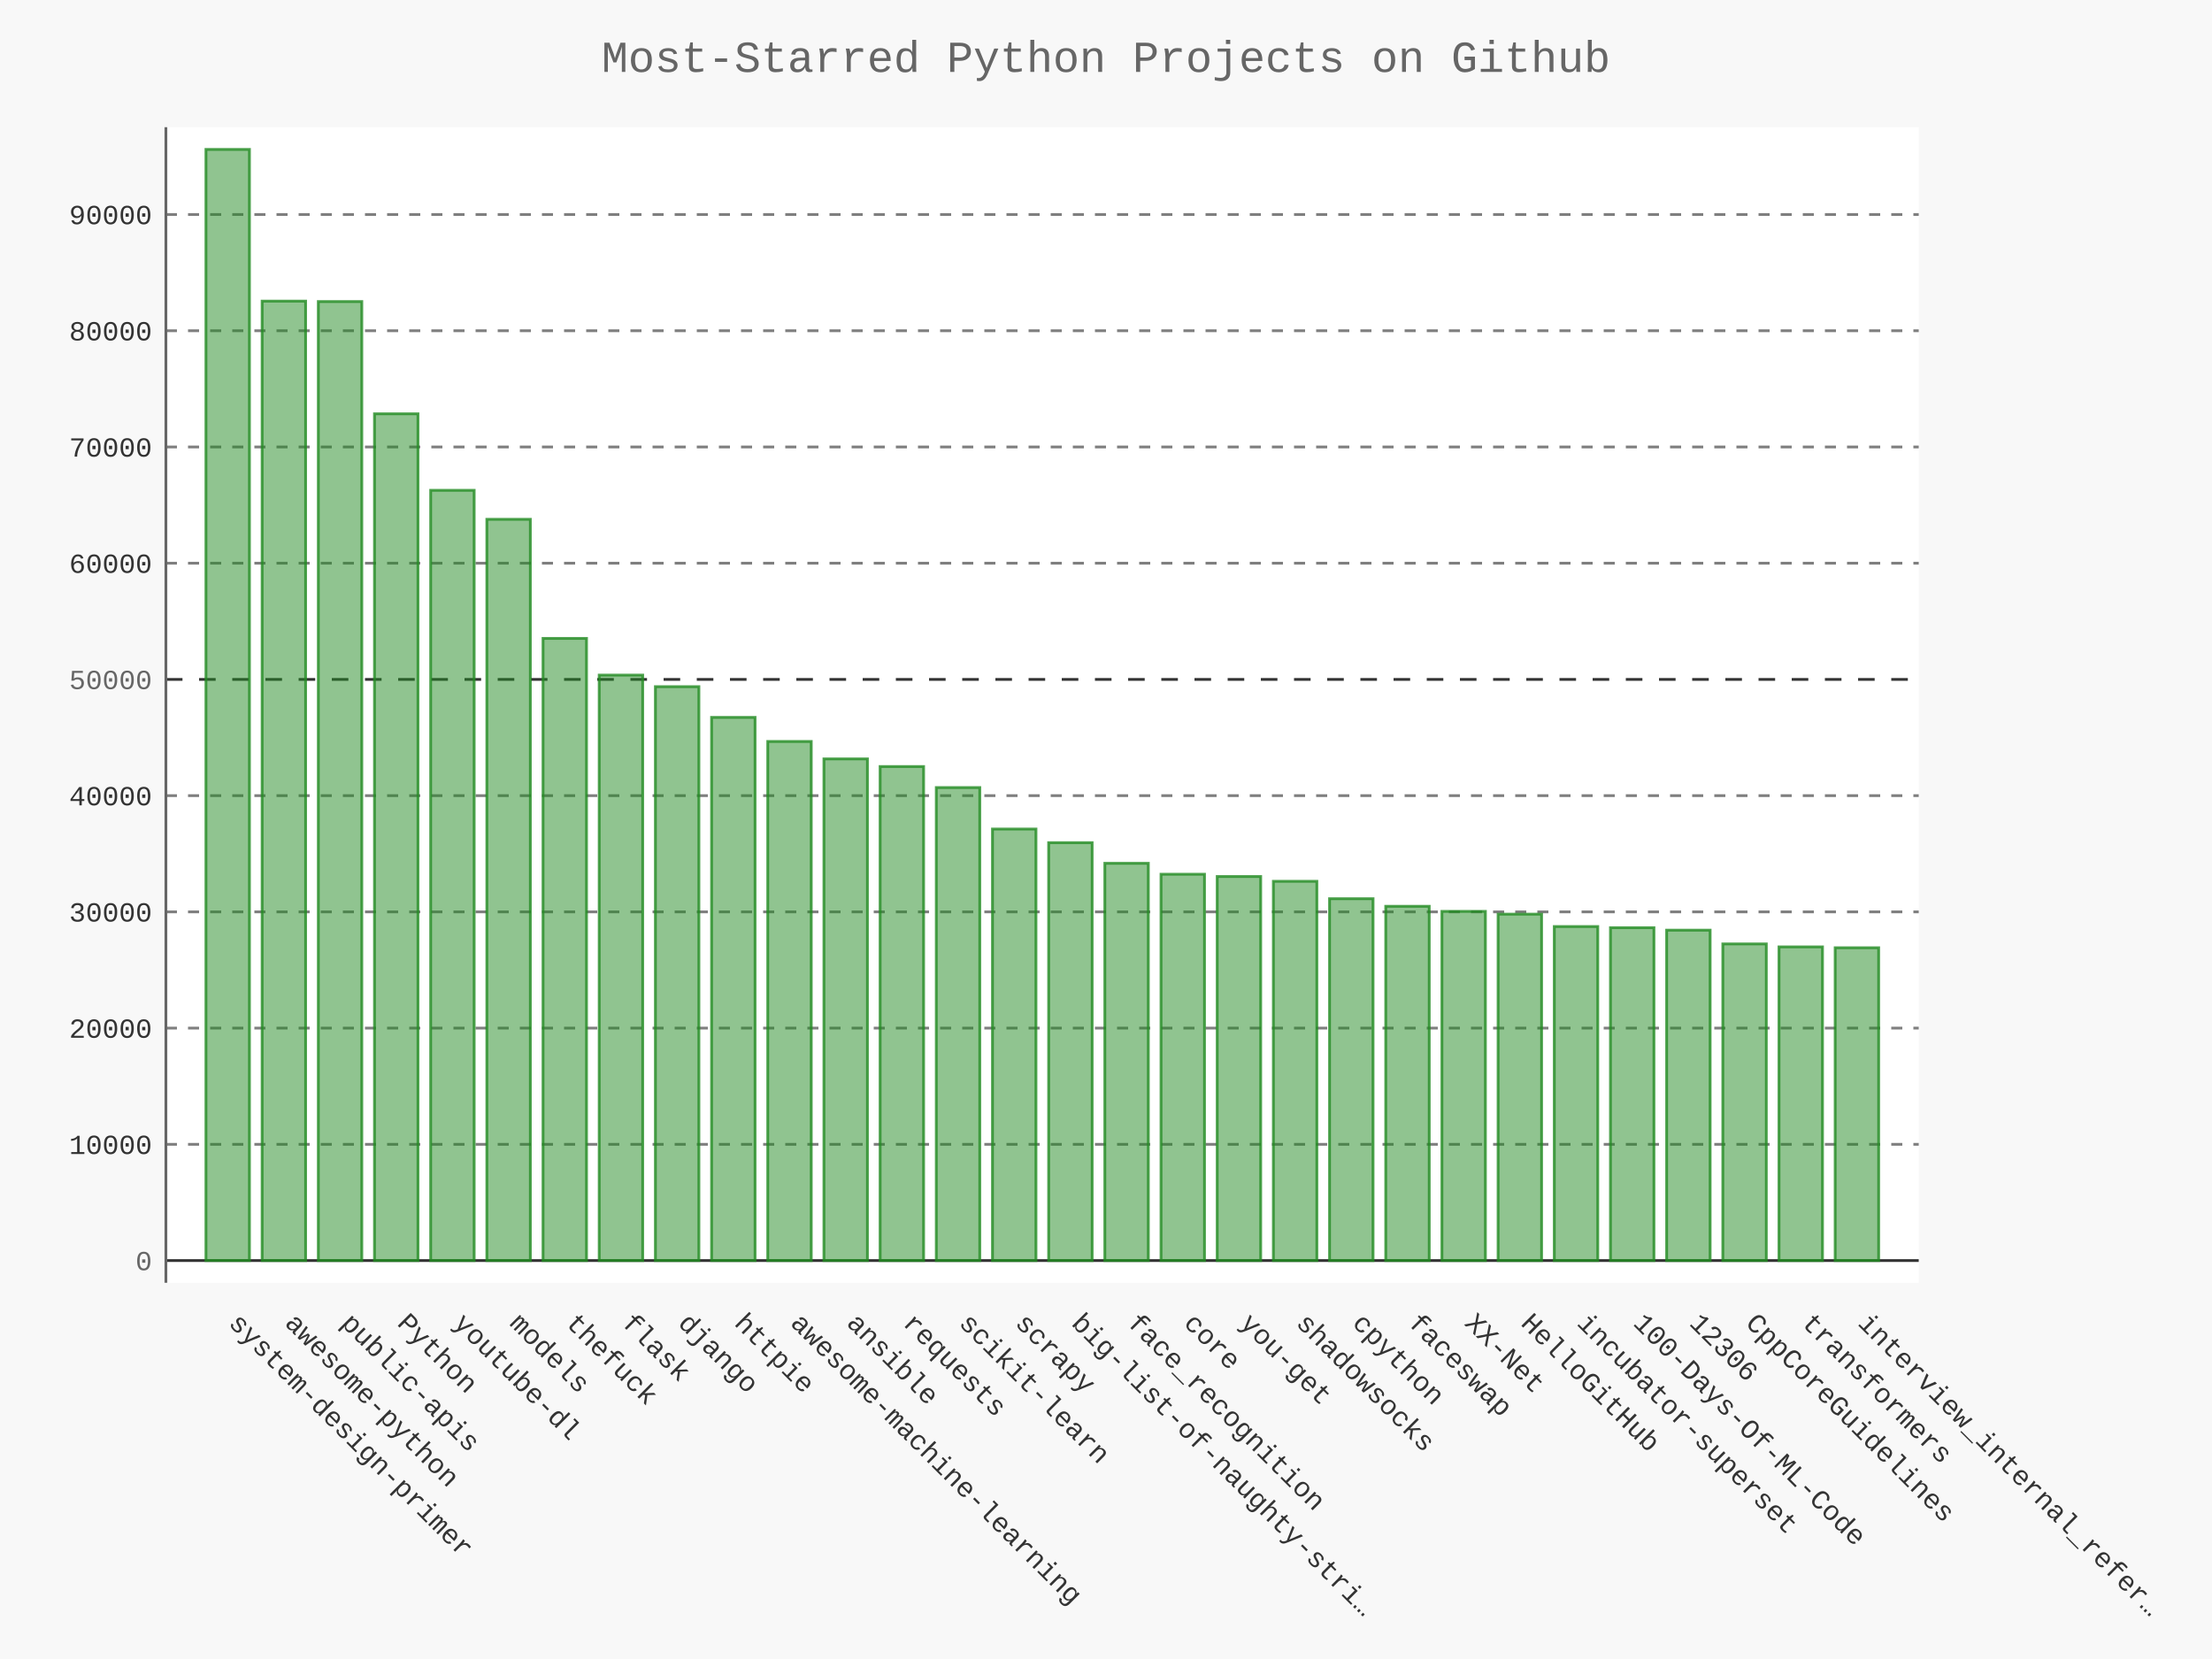
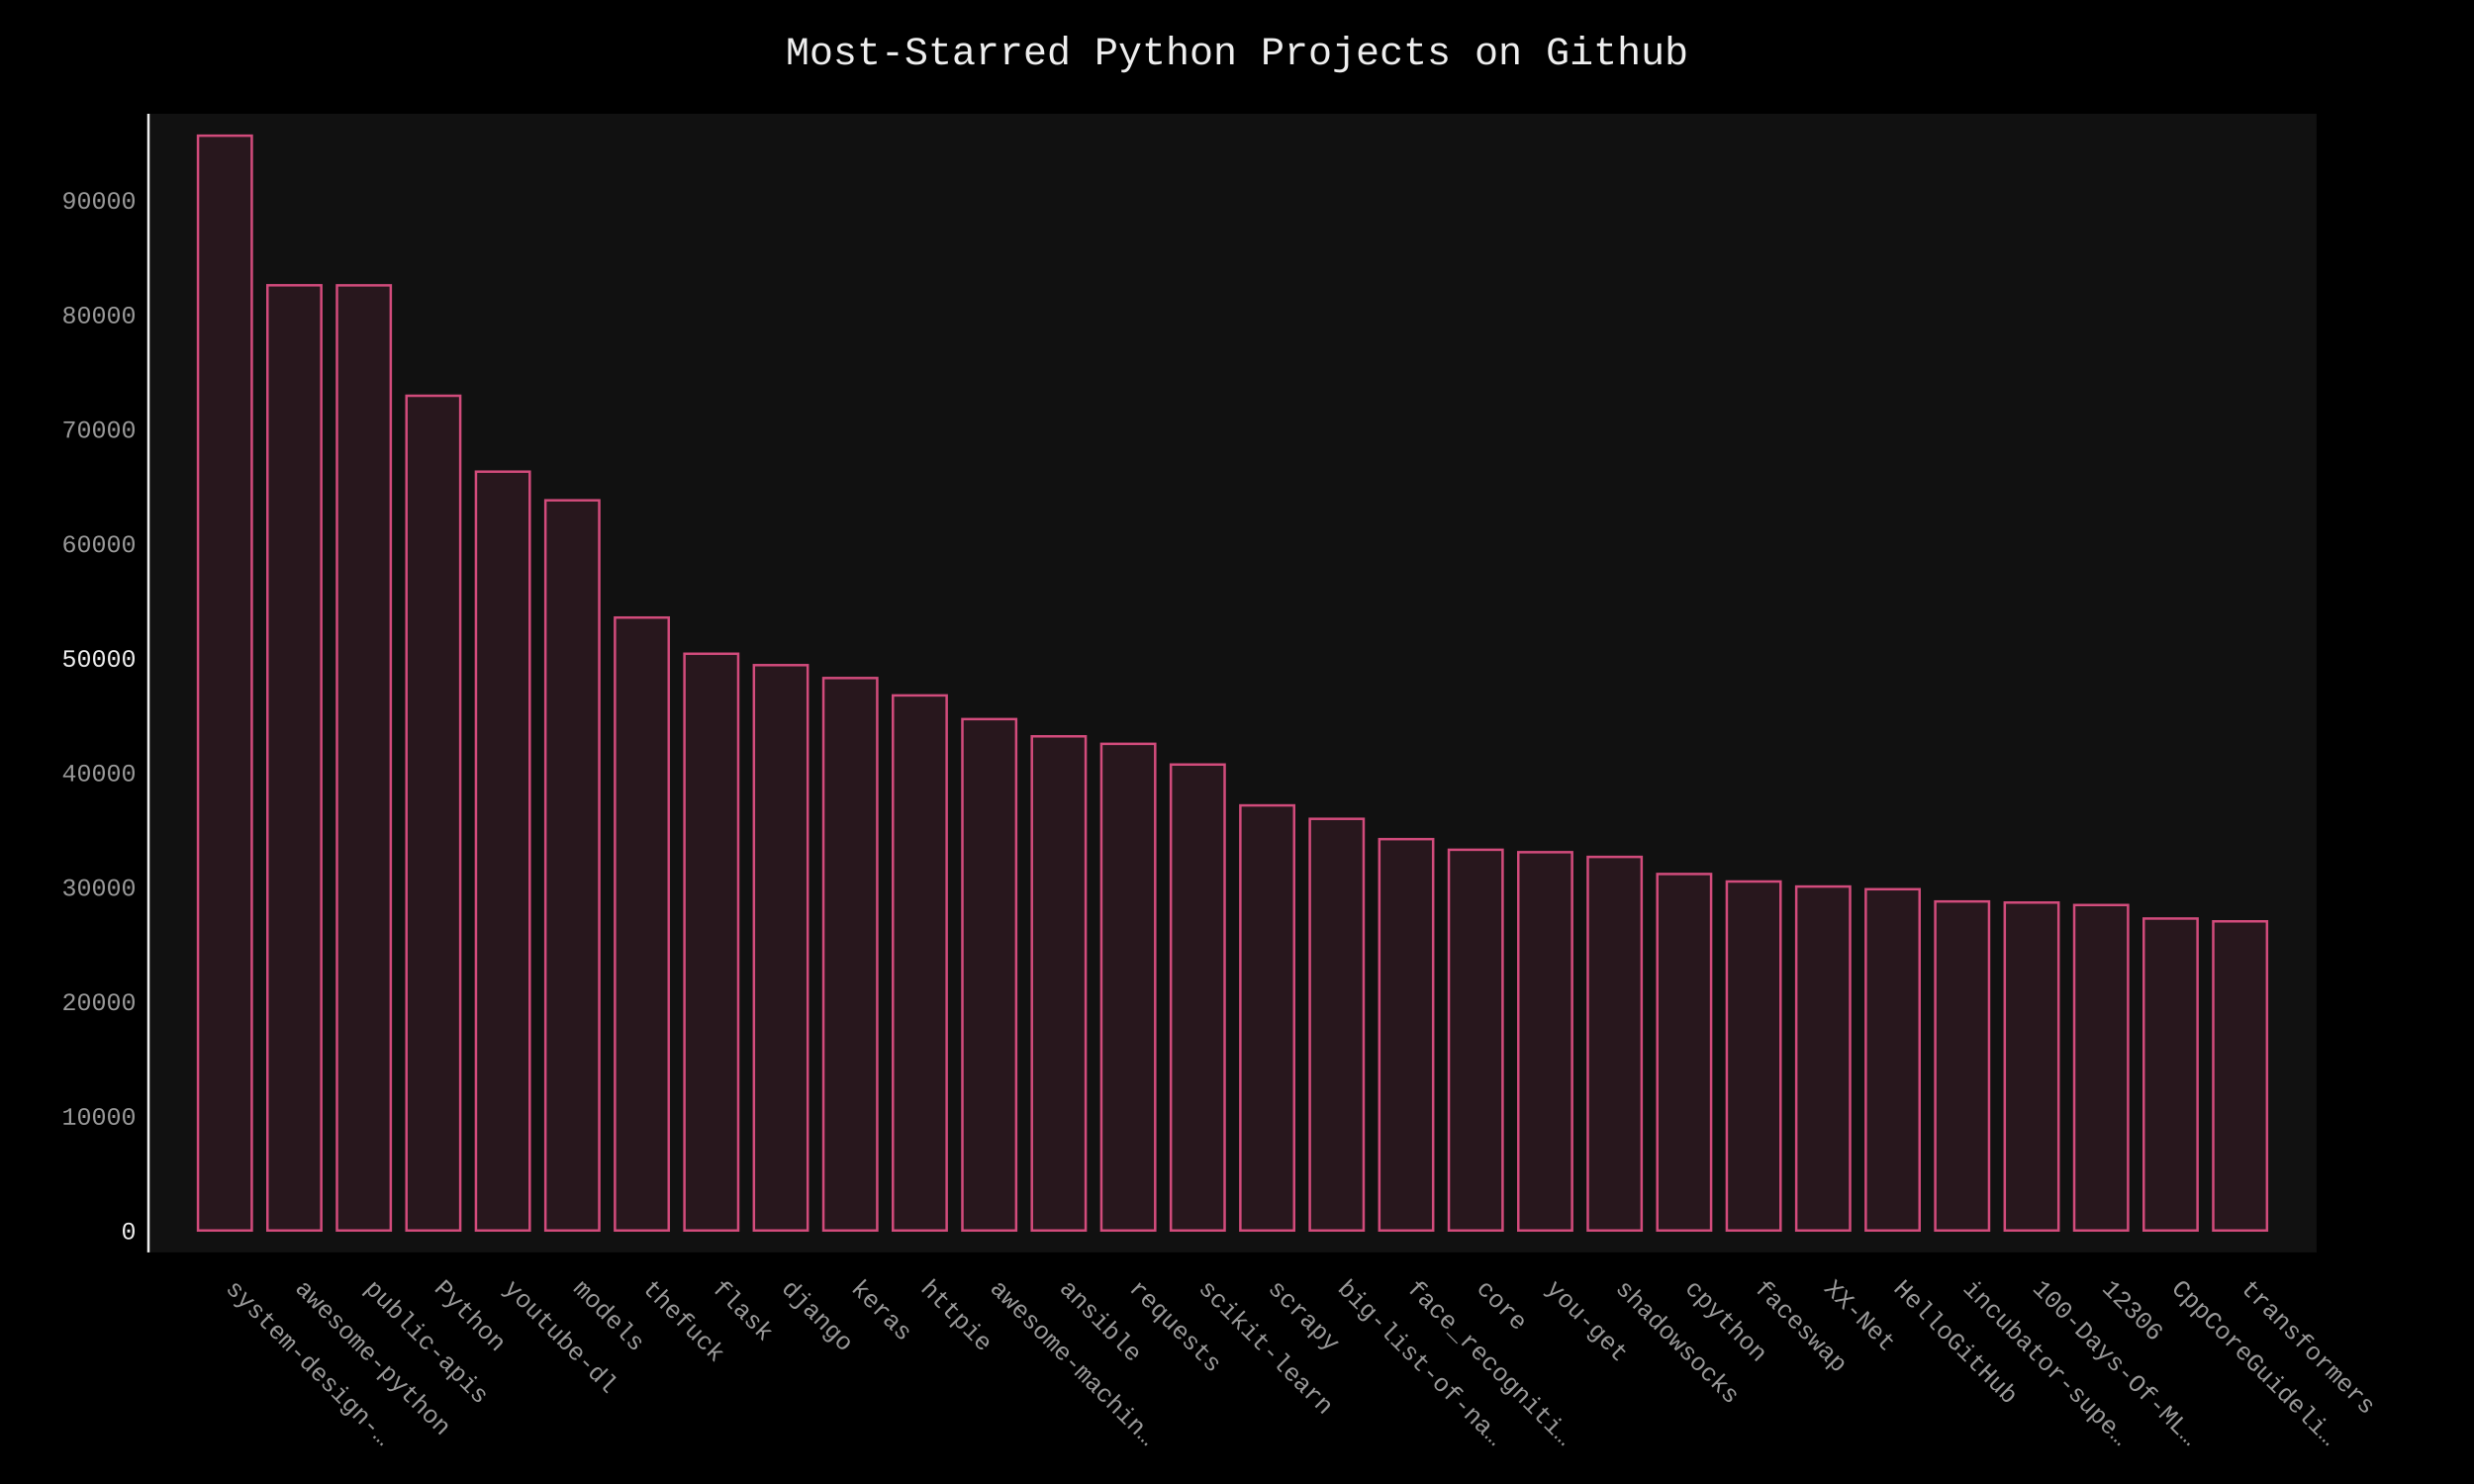
- <svg xmlns="http://www.w3.org/2000/svg" id="chart-d66af4cc-916e-4963-9f83-e5c5235435a4" class="pygal-chart" viewBox="0 0 800 600">
+ <svg xmlns="http://www.w3.org/2000/svg" id="chart-d1465719-8840-4164-9316-80876380f365" class="pygal-chart" viewBox="0 0 1000 600">
  <defs>
-     <style type="text/css">#chart-d66af4cc-916e-4963-9f83-e5c5235435a4{-webkit-user-select:none;-webkit-font-smoothing:antialiased;font-family:Consolas,"Liberation Mono",Menlo,Courier,monospace}#chart-d66af4cc-916e-4963-9f83-e5c5235435a4 .title{font-family:Consolas,"Liberation Mono",Menlo,Courier,monospace;font-size:16px}#chart-d66af4cc-916e-4963-9f83-e5c5235435a4 .legends .legend text{font-family:Consolas,"Liberation Mono",Menlo,Courier,monospace;font-size:14px}#chart-d66af4cc-916e-4963-9f83-e5c5235435a4 .axis text{font-family:Consolas,"Liberation Mono",Menlo,Courier,monospace;font-size:10px}#chart-d66af4cc-916e-4963-9f83-e5c5235435a4 .axis text.major{font-family:Consolas,"Liberation Mono",Menlo,Courier,monospace;font-size:10px}#chart-d66af4cc-916e-4963-9f83-e5c5235435a4 .text-overlay text.value{font-family:Consolas,"Liberation Mono",Menlo,Courier,monospace;font-size:16px}#chart-d66af4cc-916e-4963-9f83-e5c5235435a4 .text-overlay text.label{font-family:Consolas,"Liberation Mono",Menlo,Courier,monospace;font-size:10px}#chart-d66af4cc-916e-4963-9f83-e5c5235435a4 .tooltip{font-family:Consolas,"Liberation Mono",Menlo,Courier,monospace;font-size:14px}#chart-d66af4cc-916e-4963-9f83-e5c5235435a4 text.no_data{font-family:Consolas,"Liberation Mono",Menlo,Courier,monospace;font-size:64px}
- #chart-d66af4cc-916e-4963-9f83-e5c5235435a4{background-color:#f8f8f8}#chart-d66af4cc-916e-4963-9f83-e5c5235435a4 path,#chart-d66af4cc-916e-4963-9f83-e5c5235435a4 line,#chart-d66af4cc-916e-4963-9f83-e5c5235435a4 rect,#chart-d66af4cc-916e-4963-9f83-e5c5235435a4 circle{-webkit-transition:250ms ease-in;-moz-transition:250ms ease-in;transition:250ms ease-in}#chart-d66af4cc-916e-4963-9f83-e5c5235435a4 .graph &gt; .background{fill:#f8f8f8}#chart-d66af4cc-916e-4963-9f83-e5c5235435a4 .plot &gt; .background{fill:#ffffff}#chart-d66af4cc-916e-4963-9f83-e5c5235435a4 .graph{fill:#333}#chart-d66af4cc-916e-4963-9f83-e5c5235435a4 text.no_data{fill:#666}#chart-d66af4cc-916e-4963-9f83-e5c5235435a4 .title{fill:#666}#chart-d66af4cc-916e-4963-9f83-e5c5235435a4 .legends .legend text{fill:#333}#chart-d66af4cc-916e-4963-9f83-e5c5235435a4 .legends .legend:hover text{fill:#666}#chart-d66af4cc-916e-4963-9f83-e5c5235435a4 .axis .line{stroke:#666}#chart-d66af4cc-916e-4963-9f83-e5c5235435a4 .axis .guide.line{stroke:rgba(0,0,0,0.5)}#chart-d66af4cc-916e-4963-9f83-e5c5235435a4 .axis .major.line{stroke:#333}#chart-d66af4cc-916e-4963-9f83-e5c5235435a4 .axis text.major{fill:#666}#chart-d66af4cc-916e-4963-9f83-e5c5235435a4 .axis.y .guides:hover .guide.line,#chart-d66af4cc-916e-4963-9f83-e5c5235435a4 .line-graph .axis.x .guides:hover .guide.line,#chart-d66af4cc-916e-4963-9f83-e5c5235435a4 .stackedline-graph .axis.x .guides:hover .guide.line,#chart-d66af4cc-916e-4963-9f83-e5c5235435a4 .xy-graph .axis.x .guides:hover .guide.line{stroke:#666}#chart-d66af4cc-916e-4963-9f83-e5c5235435a4 .axis .guides:hover text{fill:#666}#chart-d66af4cc-916e-4963-9f83-e5c5235435a4 .reactive{fill-opacity:.5;stroke-opacity:.8}#chart-d66af4cc-916e-4963-9f83-e5c5235435a4 .ci{stroke:#333}#chart-d66af4cc-916e-4963-9f83-e5c5235435a4 .reactive.active,#chart-d66af4cc-916e-4963-9f83-e5c5235435a4 .active .reactive{fill-opacity:.9;stroke-opacity:.9;stroke-width:4}#chart-d66af4cc-916e-4963-9f83-e5c5235435a4 .ci .reactive.active{stroke-width:1.5}#chart-d66af4cc-916e-4963-9f83-e5c5235435a4 .series text{fill:#666}#chart-d66af4cc-916e-4963-9f83-e5c5235435a4 .tooltip rect{fill:#ffffff;stroke:#666;-webkit-transition:opacity 250ms ease-in;-moz-transition:opacity 250ms ease-in;transition:opacity 250ms ease-in}#chart-d66af4cc-916e-4963-9f83-e5c5235435a4 .tooltip .label{fill:#333}#chart-d66af4cc-916e-4963-9f83-e5c5235435a4 .tooltip .label{fill:#333}#chart-d66af4cc-916e-4963-9f83-e5c5235435a4 .tooltip .legend{font-size:.8em;fill:rgba(0,0,0,0.5)}#chart-d66af4cc-916e-4963-9f83-e5c5235435a4 .tooltip .x_label{font-size:.6em;fill:#666}#chart-d66af4cc-916e-4963-9f83-e5c5235435a4 .tooltip .xlink{font-size:.5em;text-decoration:underline}#chart-d66af4cc-916e-4963-9f83-e5c5235435a4 .tooltip .value{font-size:1.5em}#chart-d66af4cc-916e-4963-9f83-e5c5235435a4 .bound{font-size:.5em}#chart-d66af4cc-916e-4963-9f83-e5c5235435a4 .max-value{font-size:.75em;fill:rgba(0,0,0,0.5)}#chart-d66af4cc-916e-4963-9f83-e5c5235435a4 .map-element{fill:#ffffff;stroke:rgba(0,0,0,0.5) !important}#chart-d66af4cc-916e-4963-9f83-e5c5235435a4 .map-element .reactive{fill-opacity:inherit;stroke-opacity:inherit}#chart-d66af4cc-916e-4963-9f83-e5c5235435a4 .color-0,#chart-d66af4cc-916e-4963-9f83-e5c5235435a4 .color-0 a:visited{stroke:#228b22;fill:#228b22}#chart-d66af4cc-916e-4963-9f83-e5c5235435a4 .text-overlay .color-0 text{fill:black}
- #chart-d66af4cc-916e-4963-9f83-e5c5235435a4 text.no_data{text-anchor:middle}#chart-d66af4cc-916e-4963-9f83-e5c5235435a4 .guide.line{fill:none}#chart-d66af4cc-916e-4963-9f83-e5c5235435a4 .centered{text-anchor:middle}#chart-d66af4cc-916e-4963-9f83-e5c5235435a4 .title{text-anchor:middle}#chart-d66af4cc-916e-4963-9f83-e5c5235435a4 .legends .legend text{fill-opacity:1}#chart-d66af4cc-916e-4963-9f83-e5c5235435a4 .axis.x text{text-anchor:middle}#chart-d66af4cc-916e-4963-9f83-e5c5235435a4 .axis.x:not(.web) text[transform]{text-anchor:start}#chart-d66af4cc-916e-4963-9f83-e5c5235435a4 .axis.x:not(.web) text[transform].backwards{text-anchor:end}#chart-d66af4cc-916e-4963-9f83-e5c5235435a4 .axis.y text{text-anchor:end}#chart-d66af4cc-916e-4963-9f83-e5c5235435a4 .axis.y text[transform].backwards{text-anchor:start}#chart-d66af4cc-916e-4963-9f83-e5c5235435a4 .axis.y2 text{text-anchor:start}#chart-d66af4cc-916e-4963-9f83-e5c5235435a4 .axis.y2 text[transform].backwards{text-anchor:end}#chart-d66af4cc-916e-4963-9f83-e5c5235435a4 .axis .guide.line{stroke-dasharray:4,4}#chart-d66af4cc-916e-4963-9f83-e5c5235435a4 .axis .major.guide.line{stroke-dasharray:6,6}#chart-d66af4cc-916e-4963-9f83-e5c5235435a4 .horizontal .axis.y .guide.line,#chart-d66af4cc-916e-4963-9f83-e5c5235435a4 .horizontal .axis.y2 .guide.line,#chart-d66af4cc-916e-4963-9f83-e5c5235435a4 .vertical .axis.x .guide.line{opacity:0}#chart-d66af4cc-916e-4963-9f83-e5c5235435a4 .horizontal .axis.always_show .guide.line,#chart-d66af4cc-916e-4963-9f83-e5c5235435a4 .vertical .axis.always_show .guide.line{opacity:1 !important}#chart-d66af4cc-916e-4963-9f83-e5c5235435a4 .axis.y .guides:hover .guide.line,#chart-d66af4cc-916e-4963-9f83-e5c5235435a4 .axis.y2 .guides:hover .guide.line,#chart-d66af4cc-916e-4963-9f83-e5c5235435a4 .axis.x .guides:hover .guide.line{opacity:1}#chart-d66af4cc-916e-4963-9f83-e5c5235435a4 .axis .guides:hover text{opacity:1}#chart-d66af4cc-916e-4963-9f83-e5c5235435a4 .nofill{fill:none}#chart-d66af4cc-916e-4963-9f83-e5c5235435a4 .subtle-fill{fill-opacity:.2}#chart-d66af4cc-916e-4963-9f83-e5c5235435a4 .dot{stroke-width:1px;fill-opacity:1}#chart-d66af4cc-916e-4963-9f83-e5c5235435a4 .dot.active{stroke-width:5px}#chart-d66af4cc-916e-4963-9f83-e5c5235435a4 .dot.negative{fill:transparent}#chart-d66af4cc-916e-4963-9f83-e5c5235435a4 text,#chart-d66af4cc-916e-4963-9f83-e5c5235435a4 tspan{stroke:none !important}#chart-d66af4cc-916e-4963-9f83-e5c5235435a4 .series text.active{opacity:1}#chart-d66af4cc-916e-4963-9f83-e5c5235435a4 .tooltip rect{fill-opacity:.95;stroke-width:.5}#chart-d66af4cc-916e-4963-9f83-e5c5235435a4 .tooltip text{fill-opacity:1}#chart-d66af4cc-916e-4963-9f83-e5c5235435a4 .showable{visibility:hidden}#chart-d66af4cc-916e-4963-9f83-e5c5235435a4 .showable.shown{visibility:visible}#chart-d66af4cc-916e-4963-9f83-e5c5235435a4 .gauge-background{fill:rgba(229,229,229,1);stroke:none}#chart-d66af4cc-916e-4963-9f83-e5c5235435a4 .bg-lines{stroke:#f8f8f8;stroke-width:2px}</style>
+     <style type="text/css">#chart-d1465719-8840-4164-9316-80876380f365{-webkit-user-select:none;-webkit-font-smoothing:antialiased;font-family:Consolas,"Liberation Mono",Menlo,Courier,monospace}#chart-d1465719-8840-4164-9316-80876380f365 .title{font-family:Consolas,"Liberation Mono",Menlo,Courier,monospace;font-size:16px}#chart-d1465719-8840-4164-9316-80876380f365 .legends .legend text{font-family:Consolas,"Liberation Mono",Menlo,Courier,monospace;font-size:14px}#chart-d1465719-8840-4164-9316-80876380f365 .axis text{font-family:Consolas,"Liberation Mono",Menlo,Courier,monospace;font-size:10px}#chart-d1465719-8840-4164-9316-80876380f365 .axis text.major{font-family:Consolas,"Liberation Mono",Menlo,Courier,monospace;font-size:10px}#chart-d1465719-8840-4164-9316-80876380f365 .text-overlay text.value{font-family:Consolas,"Liberation Mono",Menlo,Courier,monospace;font-size:16px}#chart-d1465719-8840-4164-9316-80876380f365 .text-overlay text.label{font-family:Consolas,"Liberation Mono",Menlo,Courier,monospace;font-size:10px}#chart-d1465719-8840-4164-9316-80876380f365 .tooltip{font-family:Consolas,"Liberation Mono",Menlo,Courier,monospace;font-size:14px}#chart-d1465719-8840-4164-9316-80876380f365 text.no_data{font-family:Consolas,"Liberation Mono",Menlo,Courier,monospace;font-size:64px}
+ #chart-d1465719-8840-4164-9316-80876380f365{background-color:black}#chart-d1465719-8840-4164-9316-80876380f365 path,#chart-d1465719-8840-4164-9316-80876380f365 line,#chart-d1465719-8840-4164-9316-80876380f365 rect,#chart-d1465719-8840-4164-9316-80876380f365 circle{-webkit-transition:1s ease-out;-moz-transition:1s ease-out;transition:1s ease-out}#chart-d1465719-8840-4164-9316-80876380f365 .graph &gt; .background{fill:black}#chart-d1465719-8840-4164-9316-80876380f365 .plot &gt; .background{fill:#111}#chart-d1465719-8840-4164-9316-80876380f365 .graph{fill:#999}#chart-d1465719-8840-4164-9316-80876380f365 text.no_data{fill:#eee}#chart-d1465719-8840-4164-9316-80876380f365 .title{fill:#eee}#chart-d1465719-8840-4164-9316-80876380f365 .legends .legend text{fill:#999}#chart-d1465719-8840-4164-9316-80876380f365 .legends .legend:hover text{fill:#eee}#chart-d1465719-8840-4164-9316-80876380f365 .axis .line{stroke:#eee}#chart-d1465719-8840-4164-9316-80876380f365 .axis .guide.line{stroke:#555}#chart-d1465719-8840-4164-9316-80876380f365 .axis .major.line{stroke:#999}#chart-d1465719-8840-4164-9316-80876380f365 .axis text.major{fill:#eee}#chart-d1465719-8840-4164-9316-80876380f365 .axis.y .guides:hover .guide.line,#chart-d1465719-8840-4164-9316-80876380f365 .line-graph .axis.x .guides:hover .guide.line,#chart-d1465719-8840-4164-9316-80876380f365 .stackedline-graph .axis.x .guides:hover .guide.line,#chart-d1465719-8840-4164-9316-80876380f365 .xy-graph .axis.x .guides:hover .guide.line{stroke:#eee}#chart-d1465719-8840-4164-9316-80876380f365 .axis .guides:hover text{fill:#eee}#chart-d1465719-8840-4164-9316-80876380f365 .reactive{fill-opacity:.1;stroke-opacity:.8}#chart-d1465719-8840-4164-9316-80876380f365 .ci{stroke:#999}#chart-d1465719-8840-4164-9316-80876380f365 .reactive.active,#chart-d1465719-8840-4164-9316-80876380f365 .active .reactive{fill-opacity:.75;stroke-opacity:.9;stroke-width:4}#chart-d1465719-8840-4164-9316-80876380f365 .ci .reactive.active{stroke-width:1.5}#chart-d1465719-8840-4164-9316-80876380f365 .series text{fill:#eee}#chart-d1465719-8840-4164-9316-80876380f365 .tooltip rect{fill:#111;stroke:#eee;-webkit-transition:opacity 1s ease-out;-moz-transition:opacity 1s ease-out;transition:opacity 1s ease-out}#chart-d1465719-8840-4164-9316-80876380f365 .tooltip .label{fill:#999}#chart-d1465719-8840-4164-9316-80876380f365 .tooltip .label{fill:#999}#chart-d1465719-8840-4164-9316-80876380f365 .tooltip .legend{font-size:.8em;fill:#555}#chart-d1465719-8840-4164-9316-80876380f365 .tooltip .x_label{font-size:.6em;fill:#eee}#chart-d1465719-8840-4164-9316-80876380f365 .tooltip .xlink{font-size:.5em;text-decoration:underline}#chart-d1465719-8840-4164-9316-80876380f365 .tooltip .value{font-size:1.5em}#chart-d1465719-8840-4164-9316-80876380f365 .bound{font-size:.5em}#chart-d1465719-8840-4164-9316-80876380f365 .max-value{font-size:.75em;fill:#555}#chart-d1465719-8840-4164-9316-80876380f365 .map-element{fill:#111;stroke:#555 !important}#chart-d1465719-8840-4164-9316-80876380f365 .map-element .reactive{fill-opacity:inherit;stroke-opacity:inherit}#chart-d1465719-8840-4164-9316-80876380f365 .color-0,#chart-d1465719-8840-4164-9316-80876380f365 .color-0 a:visited{stroke:#ff5995;fill:#ff5995}#chart-d1465719-8840-4164-9316-80876380f365 .text-overlay .color-0 text{fill:black}
+ #chart-d1465719-8840-4164-9316-80876380f365 text.no_data{text-anchor:middle}#chart-d1465719-8840-4164-9316-80876380f365 .guide.line{fill:none}#chart-d1465719-8840-4164-9316-80876380f365 .centered{text-anchor:middle}#chart-d1465719-8840-4164-9316-80876380f365 .title{text-anchor:middle}#chart-d1465719-8840-4164-9316-80876380f365 .legends .legend text{fill-opacity:1}#chart-d1465719-8840-4164-9316-80876380f365 .axis.x text{text-anchor:middle}#chart-d1465719-8840-4164-9316-80876380f365 .axis.x:not(.web) text[transform]{text-anchor:start}#chart-d1465719-8840-4164-9316-80876380f365 .axis.x:not(.web) text[transform].backwards{text-anchor:end}#chart-d1465719-8840-4164-9316-80876380f365 .axis.y text{text-anchor:end}#chart-d1465719-8840-4164-9316-80876380f365 .axis.y text[transform].backwards{text-anchor:start}#chart-d1465719-8840-4164-9316-80876380f365 .axis.y2 text{text-anchor:start}#chart-d1465719-8840-4164-9316-80876380f365 .axis.y2 text[transform].backwards{text-anchor:end}#chart-d1465719-8840-4164-9316-80876380f365 .axis .guide.line{stroke-dasharray:4,4}#chart-d1465719-8840-4164-9316-80876380f365 .axis .major.guide.line{stroke-dasharray:6,6}#chart-d1465719-8840-4164-9316-80876380f365 .horizontal .axis.y .guide.line,#chart-d1465719-8840-4164-9316-80876380f365 .horizontal .axis.y2 .guide.line,#chart-d1465719-8840-4164-9316-80876380f365 .vertical .axis.x .guide.line{opacity:0}#chart-d1465719-8840-4164-9316-80876380f365 .horizontal .axis.always_show .guide.line,#chart-d1465719-8840-4164-9316-80876380f365 .vertical .axis.always_show .guide.line{opacity:1 !important}#chart-d1465719-8840-4164-9316-80876380f365 .axis.y .guides:hover .guide.line,#chart-d1465719-8840-4164-9316-80876380f365 .axis.y2 .guides:hover .guide.line,#chart-d1465719-8840-4164-9316-80876380f365 .axis.x .guides:hover .guide.line{opacity:1}#chart-d1465719-8840-4164-9316-80876380f365 .axis .guides:hover text{opacity:1}#chart-d1465719-8840-4164-9316-80876380f365 .nofill{fill:none}#chart-d1465719-8840-4164-9316-80876380f365 .subtle-fill{fill-opacity:.2}#chart-d1465719-8840-4164-9316-80876380f365 .dot{stroke-width:1px;fill-opacity:1}#chart-d1465719-8840-4164-9316-80876380f365 .dot.active{stroke-width:5px}#chart-d1465719-8840-4164-9316-80876380f365 .dot.negative{fill:transparent}#chart-d1465719-8840-4164-9316-80876380f365 text,#chart-d1465719-8840-4164-9316-80876380f365 tspan{stroke:none !important}#chart-d1465719-8840-4164-9316-80876380f365 .series text.active{opacity:1}#chart-d1465719-8840-4164-9316-80876380f365 .tooltip rect{fill-opacity:.95;stroke-width:.5}#chart-d1465719-8840-4164-9316-80876380f365 .tooltip text{fill-opacity:1}#chart-d1465719-8840-4164-9316-80876380f365 .showable{visibility:hidden}#chart-d1465719-8840-4164-9316-80876380f365 .showable.shown{visibility:visible}#chart-d1465719-8840-4164-9316-80876380f365 .gauge-background{fill:rgba(229,229,229,1);stroke:none}#chart-d1465719-8840-4164-9316-80876380f365 .bg-lines{stroke:black;stroke-width:2px}</style>
  </defs>
  <g class="graph bar-graph vertical">
-     <rect x="0" y="0" width="800" height="600" class="background" />
+     <rect x="0" y="0" width="1000" height="600" class="background" />
    <g transform="translate(60, 46)" class="plot">
-       <rect x="0" y="0" width="633.934" height="417.934" class="background" />
-       <g class="axis y always_show">
-         <g class="guides">
-           <path d="M0 409.897 h633.934" class="axis major line" />
-           <text x="-5" y="413.397" class="major">0</text>
-         </g>
-         <g class="guides">
-           <path d="M0 367.862 h633.934" class="guide line" />
-           <text x="-5" y="371.362" class="">10000</text>
-         </g>
-         <g class="guides">
-           <path d="M0 325.827 h633.934" class="guide line" />
-           <text x="-5" y="329.327" class="">20000</text>
-         </g>
-         <g class="guides">
-           <path d="M0 283.792 h633.934" class="guide line" />
-           <text x="-5" y="287.292" class="">30000</text>
-         </g>
-         <g class="guides">
-           <path d="M0 241.756 h633.934" class="guide line" />
-           <text x="-5" y="245.256" class="">40000</text>
-         </g>
-         <g class="guides">
-           <path d="M0 199.721 h633.934" class="major guide line" />
-           <text x="-5" y="203.221" class="major">50000</text>
-         </g>
-         <g class="guides">
-           <path d="M0 157.686 h633.934" class="guide line" />
-           <text x="-5" y="161.186" class="">60000</text>
-         </g>
-         <g class="guides">
-           <path d="M0 115.651 h633.934" class="guide line" />
-           <text x="-5" y="119.151" class="">70000</text>
-         </g>
-         <g class="guides">
-           <path d="M0 73.616 h633.934" class="guide line" />
-           <text x="-5" y="77.116" class="">80000</text>
-         </g>
-         <g class="guides">
-           <path d="M0 31.581 h633.934" class="guide line" />
-           <text x="-5" y="35.081" class="">90000</text>
+       <rect x="0" y="0" width="876.36" height="460.36" class="background" />
+       <g class="axis y">
+         <g class="guides">
+           <text x="-5" y="455.007" class="major">0</text>
+         </g>
+         <g class="guides">
+           <text x="-5" y="408.715" class="">10000</text>
+         </g>
+         <g class="guides">
+           <text x="-5" y="362.422" class="">20000</text>
+         </g>
+         <g class="guides">
+           <text x="-5" y="316.13" class="">30000</text>
+         </g>
+         <g class="guides">
+           <text x="-5" y="269.837" class="">40000</text>
+         </g>
+         <g class="guides">
+           <text x="-5" y="223.544" class="major">50000</text>
+         </g>
+         <g class="guides">
+           <text x="-5" y="177.252" class="">60000</text>
+         </g>
+         <g class="guides">
+           <text x="-5" y="130.959" class="">70000</text>
+         </g>
+         <g class="guides">
+           <text x="-5" y="84.667" class="">80000</text>
+         </g>
+         <g class="guides">
+           <text x="-5" y="38.374" class="">90000</text>
        </g>
      </g>
      <g class="axis x">
-         <path d="M0 0 v417.934" class="line" />
-         <g class="guides">
-           <path d="M22.35 0 v417.934" class="guide line" />
-           <text x="22.35" y="432.934" class="" transform="rotate(45 22.35024 432.934)">system-design-primer</text>
-         </g>
-         <g class="guides">
-           <path d="M42.669 0 v417.934" class="guide line" />
-           <text x="42.669" y="432.934" class="" transform="rotate(45 42.66863 432.934)">awesome-python</text>
-         </g>
-         <g class="guides">
-           <path d="M62.987 0 v417.934" class="guide line" />
-           <text x="62.987" y="432.934" class="" transform="rotate(45 62.98703 432.934)">public-apis</text>
-         </g>
-         <g class="guides">
-           <path d="M83.305 0 v417.934" class="guide line" />
-           <text x="83.305" y="432.934" class="" transform="rotate(45 83.30543 432.934)">Python</text>
-         </g>
-         <g class="guides">
-           <path d="M103.624 0 v417.934" class="guide line" />
-           <text x="103.624" y="432.934" class="" transform="rotate(45 103.6238 432.934)">youtube-dl</text>
-         </g>
-         <g class="guides">
-           <path d="M123.942 0 v417.934" class="guide line" />
-           <text x="123.942" y="432.934" class="" transform="rotate(45 123.9422 432.934)">models</text>
-         </g>
-         <g class="guides">
-           <path d="M144.261 0 v417.934" class="guide line" />
-           <text x="144.261" y="432.934" class="" transform="rotate(45 144.2606 432.934)">thefuck</text>
-         </g>
-         <g class="guides">
-           <path d="M164.579 0 v417.934" class="guide line" />
-           <text x="164.579" y="432.934" class="" transform="rotate(45 164.579 432.934)">flask</text>
-         </g>
-         <g class="guides">
-           <path d="M184.897 0 v417.934" class="guide line" />
-           <text x="184.897" y="432.934" class="" transform="rotate(45 184.8974 432.934)">django</text>
-         </g>
-         <g class="guides">
-           <path d="M205.216 0 v417.934" class="guide line" />
-           <text x="205.216" y="432.934" class="" transform="rotate(45 205.2158 432.934)">httpie</text>
-         </g>
-         <g class="guides">
-           <path d="M225.534 0 v417.934" class="guide line" />
-           <text x="225.534" y="432.934" class="" transform="rotate(45 225.5342 432.934)">awesome-machine-learning</text>
-         </g>
-         <g class="guides">
-           <path d="M245.853 0 v417.934" class="guide line" />
-           <text x="245.853" y="432.934" class="" transform="rotate(45 245.8526 432.934)">ansible</text>
-         </g>
-         <g class="guides">
-           <path d="M266.171 0 v417.934" class="guide line" />
-           <text x="266.171" y="432.934" class="" transform="rotate(45 266.171 432.934)">requests</text>
-         </g>
-         <g class="guides">
-           <path d="M286.489 0 v417.934" class="guide line" />
-           <text x="286.489" y="432.934" class="" transform="rotate(45 286.4894 432.934)">scikit-learn</text>
-         </g>
-         <g class="guides">
-           <path d="M306.808 0 v417.934" class="guide line" />
-           <text x="306.808" y="432.934" class="" transform="rotate(45 306.8078 432.934)">scrapy</text>
-         </g>
-         <g class="guides">
-           <path d="M327.126 0 v417.934" class="guide line" />
-           <text x="327.126" y="432.934" class="" transform="rotate(45 327.1262 432.934)">big-list-of-naughty-stri…</text>
-         </g>
-         <g class="guides">
-           <path d="M347.445 0 v417.934" class="guide line" />
-           <text x="347.445" y="432.934" class="" transform="rotate(45 347.4446 432.934)">face_recognition</text>
-         </g>
-         <g class="guides">
-           <path d="M367.763 0 v417.934" class="guide line" />
-           <text x="367.763" y="432.934" class="" transform="rotate(45 367.763 432.934)">core</text>
-         </g>
-         <g class="guides">
-           <path d="M388.081 0 v417.934" class="guide line" />
-           <text x="388.081" y="432.934" class="" transform="rotate(45 388.0814 432.934)">you-get</text>
-         </g>
-         <g class="guides">
-           <path d="M408.4 0 v417.934" class="guide line" />
-           <text x="408.4" y="432.934" class="" transform="rotate(45 408.3998 432.934)">shadowsocks</text>
-         </g>
-         <g class="guides">
-           <path d="M428.718 0 v417.934" class="guide line" />
-           <text x="428.718" y="432.934" class="" transform="rotate(45 428.7182 432.934)">cpython</text>
-         </g>
-         <g class="guides">
-           <path d="M449.037 0 v417.934" class="guide line" />
-           <text x="449.037" y="432.934" class="" transform="rotate(45 449.0366 432.934)">faceswap</text>
-         </g>
-         <g class="guides">
-           <path d="M469.355 0 v417.934" class="guide line" />
-           <text x="469.355" y="432.934" class="" transform="rotate(45 469.355 432.934)">XX-Net</text>
-         </g>
-         <g class="guides">
-           <path d="M489.673 0 v417.934" class="guide line" />
-           <text x="489.673" y="432.934" class="" transform="rotate(45 489.6734 432.934)">HelloGitHub</text>
-         </g>
-         <g class="guides">
-           <path d="M509.992 0 v417.934" class="guide line" />
-           <text x="509.992" y="432.934" class="" transform="rotate(45 509.9918 432.934)">incubator-superset</text>
-         </g>
-         <g class="guides">
-           <path d="M530.31 0 v417.934" class="guide line" />
-           <text x="530.31" y="432.934" class="" transform="rotate(45 530.3102 432.934)">100-Days-Of-ML-Code</text>
-         </g>
-         <g class="guides">
-           <path d="M550.629 0 v417.934" class="guide line" />
-           <text x="550.629" y="432.934" class="" transform="rotate(45 550.6286 432.934)">12306</text>
-         </g>
-         <g class="guides">
-           <path d="M570.947 0 v417.934" class="guide line" />
-           <text x="570.947" y="432.934" class="" transform="rotate(45 570.947 432.934)">CppCoreGuidelines</text>
-         </g>
-         <g class="guides">
-           <path d="M591.265 0 v417.934" class="guide line" />
-           <text x="591.265" y="432.934" class="" transform="rotate(45 591.2653 432.934)">transformers</text>
-         </g>
-         <g class="guides">
-           <path d="M611.584 0 v417.934" class="guide line" />
-           <text x="611.584" y="432.934" class="" transform="rotate(45 611.5837 432.934)">interview_internal_refer…</text>
+         <path d="M0 0 v460.36" class="line" />
+         <g class="guides">
+           <path d="M30.897 0 v460.36" class="guide line" />
+           <text x="30.897" y="475.36" class="" transform="rotate(45 30.89732 475.3604)">system-design-…</text>
+         </g>
+         <g class="guides">
+           <path d="M58.986 0 v460.36" class="guide line" />
+           <text x="58.986" y="475.36" class="" transform="rotate(45 58.9858 475.3604)">awesome-python</text>
+         </g>
+         <g class="guides">
+           <path d="M87.074 0 v460.36" class="guide line" />
+           <text x="87.074" y="475.36" class="" transform="rotate(45 87.07427 475.3604)">public-apis</text>
+         </g>
+         <g class="guides">
+           <path d="M115.163 0 v460.36" class="guide line" />
+           <text x="115.163" y="475.36" class="" transform="rotate(45 115.1627 475.3604)">Python</text>
+         </g>
+         <g class="guides">
+           <path d="M143.251 0 v460.36" class="guide line" />
+           <text x="143.251" y="475.36" class="" transform="rotate(45 143.2512 475.3604)">youtube-dl</text>
+         </g>
+         <g class="guides">
+           <path d="M171.34 0 v460.36" class="guide line" />
+           <text x="171.34" y="475.36" class="" transform="rotate(45 171.3397 475.3604)">models</text>
+         </g>
+         <g class="guides">
+           <path d="M199.428 0 v460.36" class="guide line" />
+           <text x="199.428" y="475.36" class="" transform="rotate(45 199.4282 475.3604)">thefuck</text>
+         </g>
+         <g class="guides">
+           <path d="M227.517 0 v460.36" class="guide line" />
+           <text x="227.517" y="475.36" class="" transform="rotate(45 227.5166 475.3604)">flask</text>
+         </g>
+         <g class="guides">
+           <path d="M255.605 0 v460.36" class="guide line" />
+           <text x="255.605" y="475.36" class="" transform="rotate(45 255.6051 475.3604)">django</text>
+         </g>
+         <g class="guides">
+           <path d="M283.694 0 v460.36" class="guide line" />
+           <text x="283.694" y="475.36" class="" transform="rotate(45 283.6936 475.3604)">keras</text>
+         </g>
+         <g class="guides">
+           <path d="M311.782 0 v460.36" class="guide line" />
+           <text x="311.782" y="475.36" class="" transform="rotate(45 311.7821 475.3604)">httpie</text>
+         </g>
+         <g class="guides">
+           <path d="M339.871 0 v460.36" class="guide line" />
+           <text x="339.871" y="475.36" class="" transform="rotate(45 339.8705 475.3604)">awesome-machin…</text>
+         </g>
+         <g class="guides">
+           <path d="M367.959 0 v460.36" class="guide line" />
+           <text x="367.959" y="475.36" class="" transform="rotate(45 367.959 475.3604)">ansible</text>
+         </g>
+         <g class="guides">
+           <path d="M396.047 0 v460.36" class="guide line" />
+           <text x="396.047" y="475.36" class="" transform="rotate(45 396.0475 475.3604)">requests</text>
+         </g>
+         <g class="guides">
+           <path d="M424.136 0 v460.36" class="guide line" />
+           <text x="424.136" y="475.36" class="" transform="rotate(45 424.136 475.3604)">scikit-learn</text>
+         </g>
+         <g class="guides">
+           <path d="M452.224 0 v460.36" class="guide line" />
+           <text x="452.224" y="475.36" class="" transform="rotate(45 452.2244 475.3604)">scrapy</text>
+         </g>
+         <g class="guides">
+           <path d="M480.313 0 v460.36" class="guide line" />
+           <text x="480.313" y="475.36" class="" transform="rotate(45 480.3129 475.3604)">big-list-of-na…</text>
+         </g>
+         <g class="guides">
+           <path d="M508.401 0 v460.36" class="guide line" />
+           <text x="508.401" y="475.36" class="" transform="rotate(45 508.4014 475.3604)">face_recogniti…</text>
+         </g>
+         <g class="guides">
+           <path d="M536.49 0 v460.36" class="guide line" />
+           <text x="536.49" y="475.36" class="" transform="rotate(45 536.4899 475.3604)">core</text>
+         </g>
+         <g class="guides">
+           <path d="M564.578 0 v460.36" class="guide line" />
+           <text x="564.578" y="475.36" class="" transform="rotate(45 564.5783 475.3604)">you-get</text>
+         </g>
+         <g class="guides">
+           <path d="M592.667 0 v460.36" class="guide line" />
+           <text x="592.667" y="475.36" class="" transform="rotate(45 592.6668 475.3604)">shadowsocks</text>
+         </g>
+         <g class="guides">
+           <path d="M620.755 0 v460.36" class="guide line" />
+           <text x="620.755" y="475.36" class="" transform="rotate(45 620.7553 475.3604)">cpython</text>
+         </g>
+         <g class="guides">
+           <path d="M648.844 0 v460.36" class="guide line" />
+           <text x="648.844" y="475.36" class="" transform="rotate(45 648.8438 475.3604)">faceswap</text>
+         </g>
+         <g class="guides">
+           <path d="M676.932 0 v460.36" class="guide line" />
+           <text x="676.932" y="475.36" class="" transform="rotate(45 676.9322 475.3604)">XX-Net</text>
+         </g>
+         <g class="guides">
+           <path d="M705.021 0 v460.36" class="guide line" />
+           <text x="705.021" y="475.36" class="" transform="rotate(45 705.0207 475.3604)">HelloGitHub</text>
+         </g>
+         <g class="guides">
+           <path d="M733.109 0 v460.36" class="guide line" />
+           <text x="733.109" y="475.36" class="" transform="rotate(45 733.1092 475.3604)">incubator-supe…</text>
+         </g>
+         <g class="guides">
+           <path d="M761.198 0 v460.36" class="guide line" />
+           <text x="761.198" y="475.36" class="" transform="rotate(45 761.1976 475.3604)">100-Days-Of-ML…</text>
+         </g>
+         <g class="guides">
+           <path d="M789.286 0 v460.36" class="guide line" />
+           <text x="789.286" y="475.36" class="" transform="rotate(45 789.2861 475.3604)">12306</text>
+         </g>
+         <g class="guides">
+           <path d="M817.375 0 v460.36" class="guide line" />
+           <text x="817.375" y="475.36" class="" transform="rotate(45 817.3746 475.3604)">CppCoreGuideli…</text>
+         </g>
+         <g class="guides">
+           <path d="M845.463 0 v460.36" class="guide line" />
+           <text x="845.463" y="475.36" class="" transform="rotate(45 845.4631 475.3604)">transformers</text>
        </g>
      </g>
      <g class="series serie-0 color-0">
        <g class="bars">
          <g class="bar">
-             <rect x="14.483" y="8.037" rx="0" ry="0" width="15.735" height="401.86" class="rect reactive tooltip-trigger" />
-           </g>
-           <g class="bar">
-             <rect x="34.801" y="62.901" rx="0" ry="0" width="15.735" height="346.995" class="rect reactive tooltip-trigger" />
-           </g>
-           <g class="bar">
-             <rect x="55.12" y="63.057" rx="0" ry="0" width="15.735" height="346.84" class="rect reactive tooltip-trigger" />
-           </g>
-           <g class="bar">
-             <rect x="75.438" y="103.659" rx="0" ry="0" width="15.735" height="306.238" class="rect reactive tooltip-trigger" />
-           </g>
-           <g class="bar">
-             <rect x="95.757" y="131.326" rx="0" ry="0" width="15.735" height="278.571" class="rect reactive tooltip-trigger" />
-           </g>
-           <g class="bar">
-             <rect x="116.075" y="141.814" rx="0" ry="0" width="15.735" height="268.083" class="rect reactive tooltip-trigger" />
-           </g>
-           <g class="bar">
-             <rect x="136.393" y="184.883" rx="0" ry="0" width="15.735" height="225.014" class="rect reactive tooltip-trigger" />
-           </g>
-           <g class="bar">
-             <rect x="156.712" y="198.158" rx="0" ry="0" width="15.735" height="211.739" class="rect reactive tooltip-trigger" />
-           </g>
-           <g class="bar">
-             <rect x="177.03" y="202.336" rx="0" ry="0" width="15.735" height="207.561" class="rect reactive tooltip-trigger" />
-           </g>
-           <g class="bar">
-             <rect x="197.349" y="213.45" rx="0" ry="0" width="15.735" height="196.447" class="rect reactive tooltip-trigger" />
-           </g>
-           <g class="bar">
-             <rect x="217.667" y="222.16" rx="0" ry="0" width="15.735" height="187.737" class="rect reactive tooltip-trigger" />
-           </g>
-           <g class="bar">
-             <rect x="237.985" y="228.465" rx="0" ry="0" width="15.735" height="181.432" class="rect reactive tooltip-trigger" />
-           </g>
-           <g class="bar">
-             <rect x="258.304" y="231.227" rx="0" ry="0" width="15.735" height="178.67" class="rect reactive tooltip-trigger" />
-           </g>
-           <g class="bar">
-             <rect x="278.622" y="238.827" rx="0" ry="0" width="15.735" height="171.07" class="rect reactive tooltip-trigger" />
-           </g>
-           <g class="bar">
-             <rect x="298.941" y="253.829" rx="0" ry="0" width="15.735" height="156.068" class="rect reactive tooltip-trigger" />
-           </g>
-           <g class="bar">
-             <rect x="319.259" y="258.768" rx="0" ry="0" width="15.735" height="151.129" class="rect reactive tooltip-trigger" />
-           </g>
-           <g class="bar">
-             <rect x="339.577" y="266.221" rx="0" ry="0" width="15.735" height="143.676" class="rect reactive tooltip-trigger" />
-           </g>
-           <g class="bar">
-             <rect x="359.896" y="270.176" rx="0" ry="0" width="15.735" height="139.72" class="rect reactive tooltip-trigger" />
-           </g>
-           <g class="bar">
-             <rect x="380.214" y="271" rx="0" ry="0" width="15.735" height="138.897" class="rect reactive tooltip-trigger" />
-           </g>
-           <g class="bar">
-             <rect x="400.532" y="272.732" rx="0" ry="0" width="15.735" height="137.165" class="rect reactive tooltip-trigger" />
-           </g>
-           <g class="bar">
-             <rect x="420.851" y="279.029" rx="0" ry="0" width="15.735" height="130.868" class="rect reactive tooltip-trigger" />
-           </g>
-           <g class="bar">
-             <rect x="441.169" y="281.77" rx="0" ry="0" width="15.735" height="128.127" class="rect reactive tooltip-trigger" />
-           </g>
-           <g class="bar">
-             <rect x="461.488" y="283.611" rx="0" ry="0" width="15.735" height="126.286" class="rect reactive tooltip-trigger" />
-           </g>
-           <g class="bar">
-             <rect x="481.806" y="284.611" rx="0" ry="0" width="15.735" height="125.286" class="rect reactive tooltip-trigger" />
-           </g>
-           <g class="bar">
-             <rect x="502.124" y="289.092" rx="0" ry="0" width="15.735" height="120.805" class="rect reactive tooltip-trigger" />
-           </g>
-           <g class="bar">
-             <rect x="522.443" y="289.517" rx="0" ry="0" width="15.735" height="120.38" class="rect reactive tooltip-trigger" />
-           </g>
-           <g class="bar">
-             <rect x="542.761" y="290.404" rx="0" ry="0" width="15.735" height="119.493" class="rect reactive tooltip-trigger" />
-           </g>
-           <g class="bar">
-             <rect x="563.08" y="295.376" rx="0" ry="0" width="15.735" height="114.52" class="rect reactive tooltip-trigger" />
-           </g>
-           <g class="bar">
-             <rect x="583.398" y="296.448" rx="0" ry="0" width="15.735" height="113.448" class="rect reactive tooltip-trigger" />
-           </g>
-           <g class="bar">
-             <rect x="603.716" y="296.764" rx="0" ry="0" width="15.735" height="113.133" class="rect reactive tooltip-trigger" />
+             <rect x="20.021" y="8.853" rx="0" ry="0" width="21.752" height="442.654" class="rect reactive tooltip-trigger" />
+           </g>
+           <g class="bar">
+             <rect x="48.11" y="69.33" rx="0" ry="0" width="21.752" height="382.178" class="rect reactive tooltip-trigger" />
+           </g>
+           <g class="bar">
+             <rect x="76.198" y="69.357" rx="0" ry="0" width="21.752" height="382.15" class="rect reactive tooltip-trigger" />
+           </g>
+           <g class="bar">
+             <rect x="104.287" y="114.002" rx="0" ry="0" width="21.752" height="337.505" class="rect reactive tooltip-trigger" />
+           </g>
+           <g class="bar">
+             <rect x="132.375" y="144.689" rx="0" ry="0" width="21.752" height="306.818" class="rect reactive tooltip-trigger" />
+           </g>
+           <g class="bar">
+             <rect x="160.464" y="156.276" rx="0" ry="0" width="21.752" height="295.231" class="rect reactive tooltip-trigger" />
+           </g>
+           <g class="bar">
+             <rect x="188.552" y="203.689" rx="0" ry="0" width="21.752" height="247.818" class="rect reactive tooltip-trigger" />
+           </g>
+           <g class="bar">
+             <rect x="216.641" y="218.308" rx="0" ry="0" width="21.752" height="233.199" class="rect reactive tooltip-trigger" />
+           </g>
+           <g class="bar">
+             <rect x="244.729" y="222.915" rx="0" ry="0" width="21.752" height="228.593" class="rect reactive tooltip-trigger" />
+           </g>
+           <g class="bar">
+             <rect x="272.818" y="228.132" rx="0" ry="0" width="21.752" height="223.376" class="rect reactive tooltip-trigger" />
+           </g>
+           <g class="bar">
+             <rect x="300.906" y="235.159" rx="0" ry="0" width="21.752" height="216.348" class="rect reactive tooltip-trigger" />
+           </g>
+           <g class="bar">
+             <rect x="328.995" y="244.742" rx="0" ry="0" width="21.752" height="206.766" class="rect reactive tooltip-trigger" />
+           </g>
+           <g class="bar">
+             <rect x="357.083" y="251.704" rx="0" ry="0" width="21.752" height="199.803" class="rect reactive tooltip-trigger" />
+           </g>
+           <g class="bar">
+             <rect x="385.172" y="254.741" rx="0" ry="0" width="21.752" height="196.767" class="rect reactive tooltip-trigger" />
+           </g>
+           <g class="bar">
+             <rect x="413.26" y="263.101" rx="0" ry="0" width="21.752" height="188.406" class="rect reactive tooltip-trigger" />
+           </g>
+           <g class="bar">
+             <rect x="441.349" y="279.628" rx="0" ry="0" width="21.752" height="171.88" class="rect reactive tooltip-trigger" />
+           </g>
+           <g class="bar">
+             <rect x="469.437" y="285.067" rx="0" ry="0" width="21.752" height="166.44" class="rect reactive tooltip-trigger" />
+           </g>
+           <g class="bar">
+             <rect x="497.526" y="293.265" rx="0" ry="0" width="21.752" height="158.242" class="rect reactive tooltip-trigger" />
+           </g>
+           <g class="bar">
+             <rect x="525.614" y="297.561" rx="0" ry="0" width="21.752" height="153.946" class="rect reactive tooltip-trigger" />
+           </g>
+           <g class="bar">
+             <rect x="553.702" y="298.543" rx="0" ry="0" width="21.752" height="152.965" class="rect reactive tooltip-trigger" />
+           </g>
+           <g class="bar">
+             <rect x="581.791" y="300.45" rx="0" ry="0" width="21.752" height="151.057" class="rect reactive tooltip-trigger" />
+           </g>
+           <g class="bar">
+             <rect x="609.879" y="307.366" rx="0" ry="0" width="21.752" height="144.141" class="rect reactive tooltip-trigger" />
+           </g>
+           <g class="bar">
+             <rect x="637.968" y="310.394" rx="0" ry="0" width="21.752" height="141.114" class="rect reactive tooltip-trigger" />
+           </g>
+           <g class="bar">
+             <rect x="666.056" y="312.431" rx="0" ry="0" width="21.752" height="139.077" class="rect reactive tooltip-trigger" />
+           </g>
+           <g class="bar">
+             <rect x="694.145" y="313.518" rx="0" ry="0" width="21.752" height="137.989" class="rect reactive tooltip-trigger" />
+           </g>
+           <g class="bar">
+             <rect x="722.233" y="318.467" rx="0" ry="0" width="21.752" height="133.04" class="rect reactive tooltip-trigger" />
+           </g>
+           <g class="bar">
+             <rect x="750.322" y="318.916" rx="0" ry="0" width="21.752" height="132.591" class="rect reactive tooltip-trigger" />
+           </g>
+           <g class="bar">
+             <rect x="778.41" y="319.911" rx="0" ry="0" width="21.752" height="131.596" class="rect reactive tooltip-trigger" />
+           </g>
+           <g class="bar">
+             <rect x="806.499" y="325.374" rx="0" ry="0" width="21.752" height="126.133" class="rect reactive tooltip-trigger" />
+           </g>
+           <g class="bar">
+             <rect x="834.587" y="326.508" rx="0" ry="0" width="21.752" height="124.999" class="rect reactive tooltip-trigger" />
          </g>
        </g>
      </g>
    </g>
    <g class="titles">
-       <text x="400.0" y="26" class="title plot_title">Most-Starred Python Projects on Github</text>
+       <text x="500.0" y="26" class="title plot_title">Most-Starred Python Projects on Github</text>
    </g>
    <g transform="translate(60, 46)" class="plot overlay">
      <g class="series serie-0 color-0" />
    </g>
    <g transform="translate(60, 46)" class="plot text-overlay">
      <g class="series serie-0 color-0" />
    </g>
    <g transform="translate(60, 46)" class="plot tooltip-overlay">
      <g transform="translate(0 0)" style="opacity: 0" class="tooltip">
        <rect rx="0" ry="0" width="0" height="0" class="tooltip-box" />
        <g class="text" />
      </g>
    </g>
  </g>
</svg>
